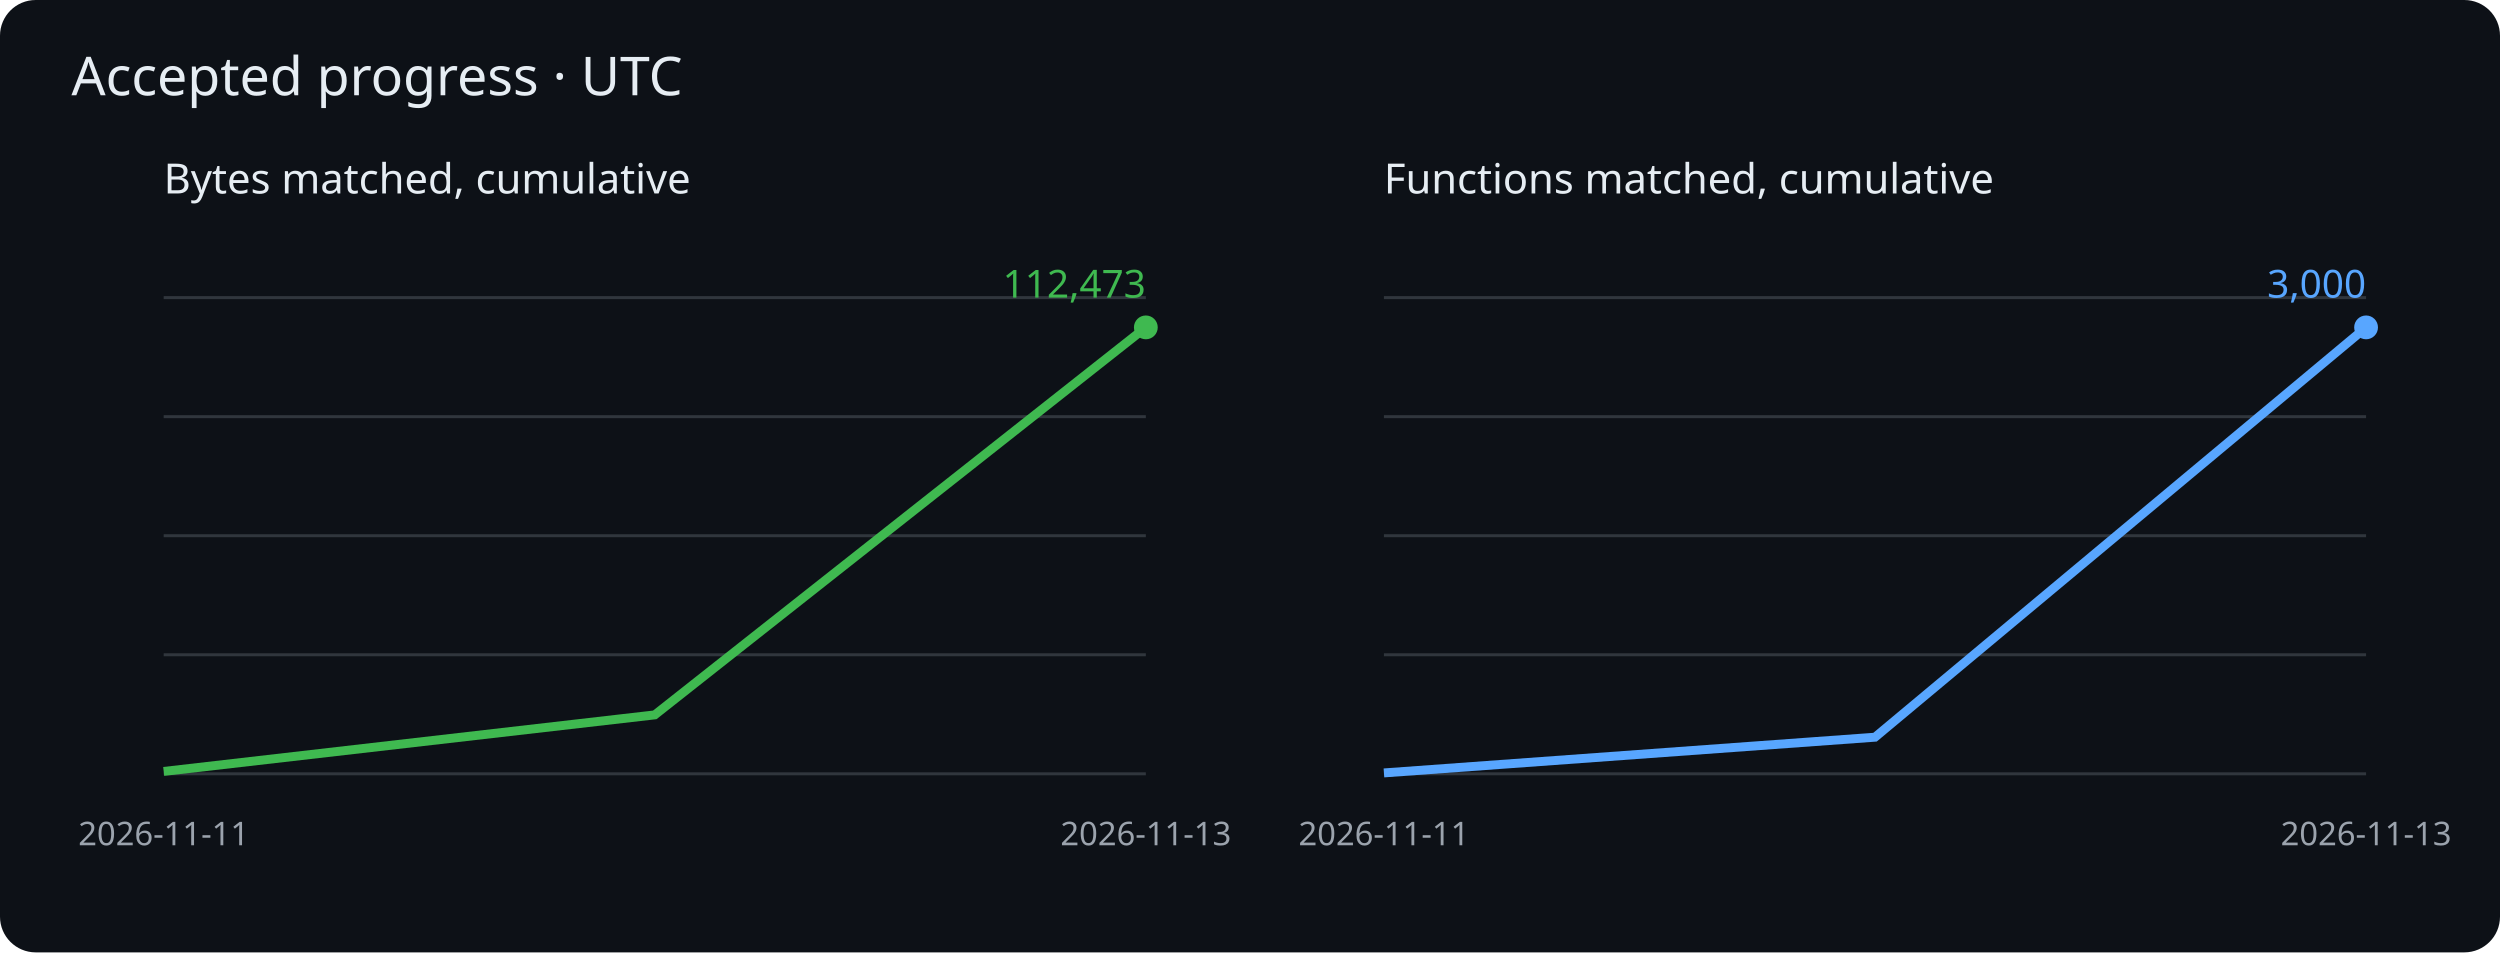
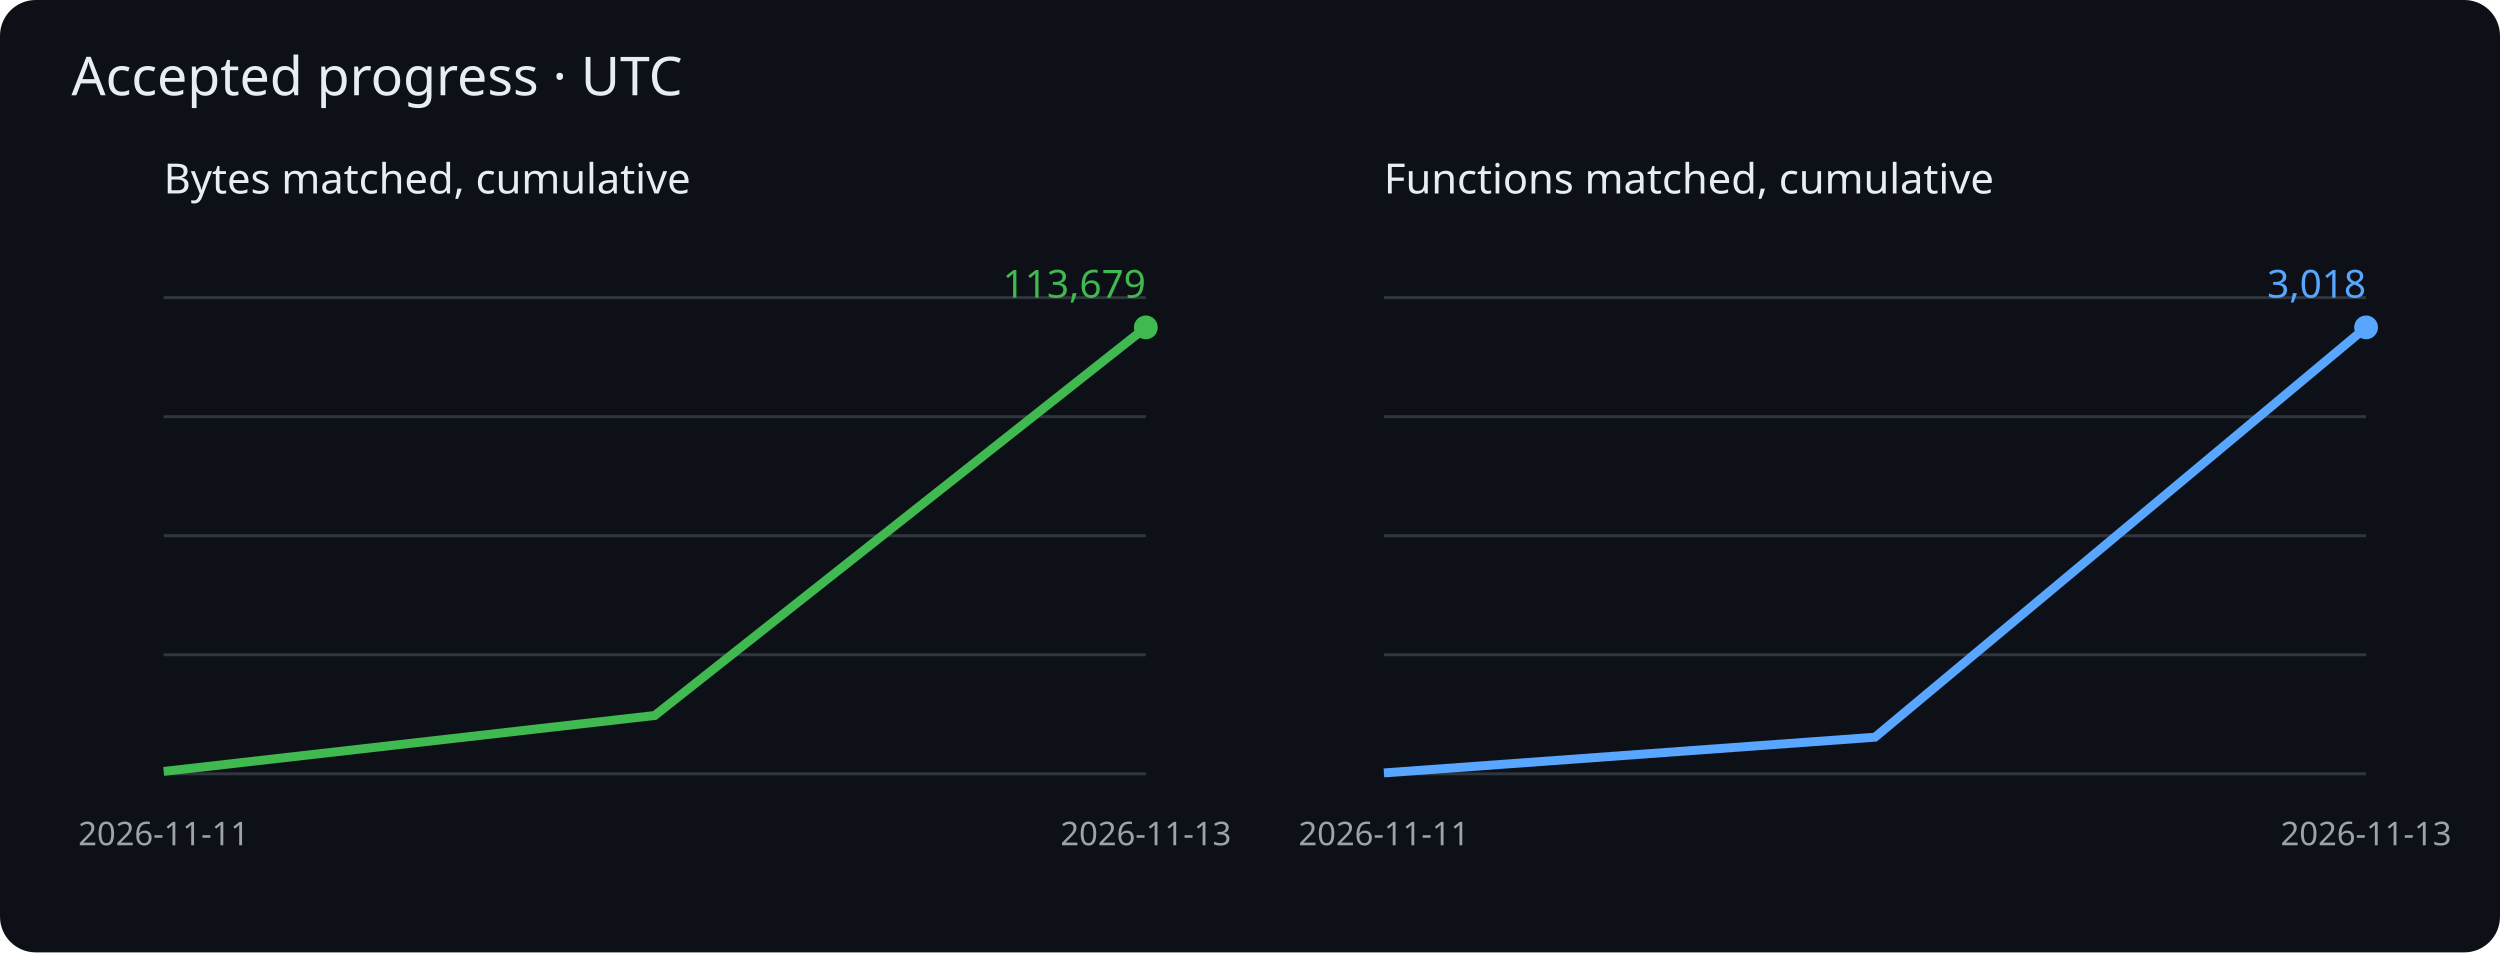
<svg xmlns="http://www.w3.org/2000/svg" viewBox="0 0 840 320" role="img" aria-label="Cumulative matched bytes and functions">
  <rect width="840" height="320" rx="12" fill="#0d1117" />
  <g font-family="sans-serif">
    <text x="24" y="32" fill="#e6edf3" font-size="18">Accepted progress · UTC</text>
    <text x="55" y="65" fill="#e6edf3" font-size="14">Bytes matched, cumulative</text>
    <path d="M55 260h330" stroke="#30363d" />
    <path d="M55 220h330" stroke="#30363d" />
    <path d="M55 180h330" stroke="#30363d" />
    <path d="M55 140h330" stroke="#30363d" />
    <path d="M55 100h330" stroke="#30363d" />
-     <polyline points="55.0,259.2 220.0,240.2 385.0,110.0" fill="none" stroke="#3fb950" stroke-width="3" />
+     <polyline points="55.0,259.2 220.0,240.4 385.0,110.0" fill="none" stroke="#3fb950" stroke-width="3" />
    <circle cx="385.0" cy="110.0" r="4" fill="#3fb950" />
-     <text x="385.0" y="100.0" text-anchor="end" fill="#3fb950" font-size="13">112,473</text>
+     <text x="385.0" y="100.0" text-anchor="end" fill="#3fb950" font-size="13">113,679</text>
    <text x="55.0" y="284" fill="#9ba3ad" font-size="11" text-anchor="middle">2026-11-11</text>
    <text x="385.0" y="284" fill="#9ba3ad" font-size="11" text-anchor="middle">2026-11-13</text>
    <text x="465" y="65" fill="#e6edf3" font-size="14">Functions matched, cumulative</text>
    <path d="M465 260h330" stroke="#30363d" />
    <path d="M465 220h330" stroke="#30363d" />
    <path d="M465 180h330" stroke="#30363d" />
    <path d="M465 140h330" stroke="#30363d" />
    <path d="M465 100h330" stroke="#30363d" />
    <polyline points="465.0,259.7 630.0,247.7 795.0,110.0" fill="none" stroke="#58a6ff" stroke-width="3" />
    <circle cx="795.0" cy="110.0" r="4" fill="#58a6ff" />
-     <text x="795.0" y="100.0" text-anchor="end" fill="#58a6ff" font-size="13">3,000</text>
+     <text x="795.0" y="100.0" text-anchor="end" fill="#58a6ff" font-size="13">3,018</text>
    <text x="465.0" y="284" fill="#9ba3ad" font-size="11" text-anchor="middle">2026-11-11</text>
    <text x="795.0" y="284" fill="#9ba3ad" font-size="11" text-anchor="middle">2026-11-13</text>
  </g>
</svg>
